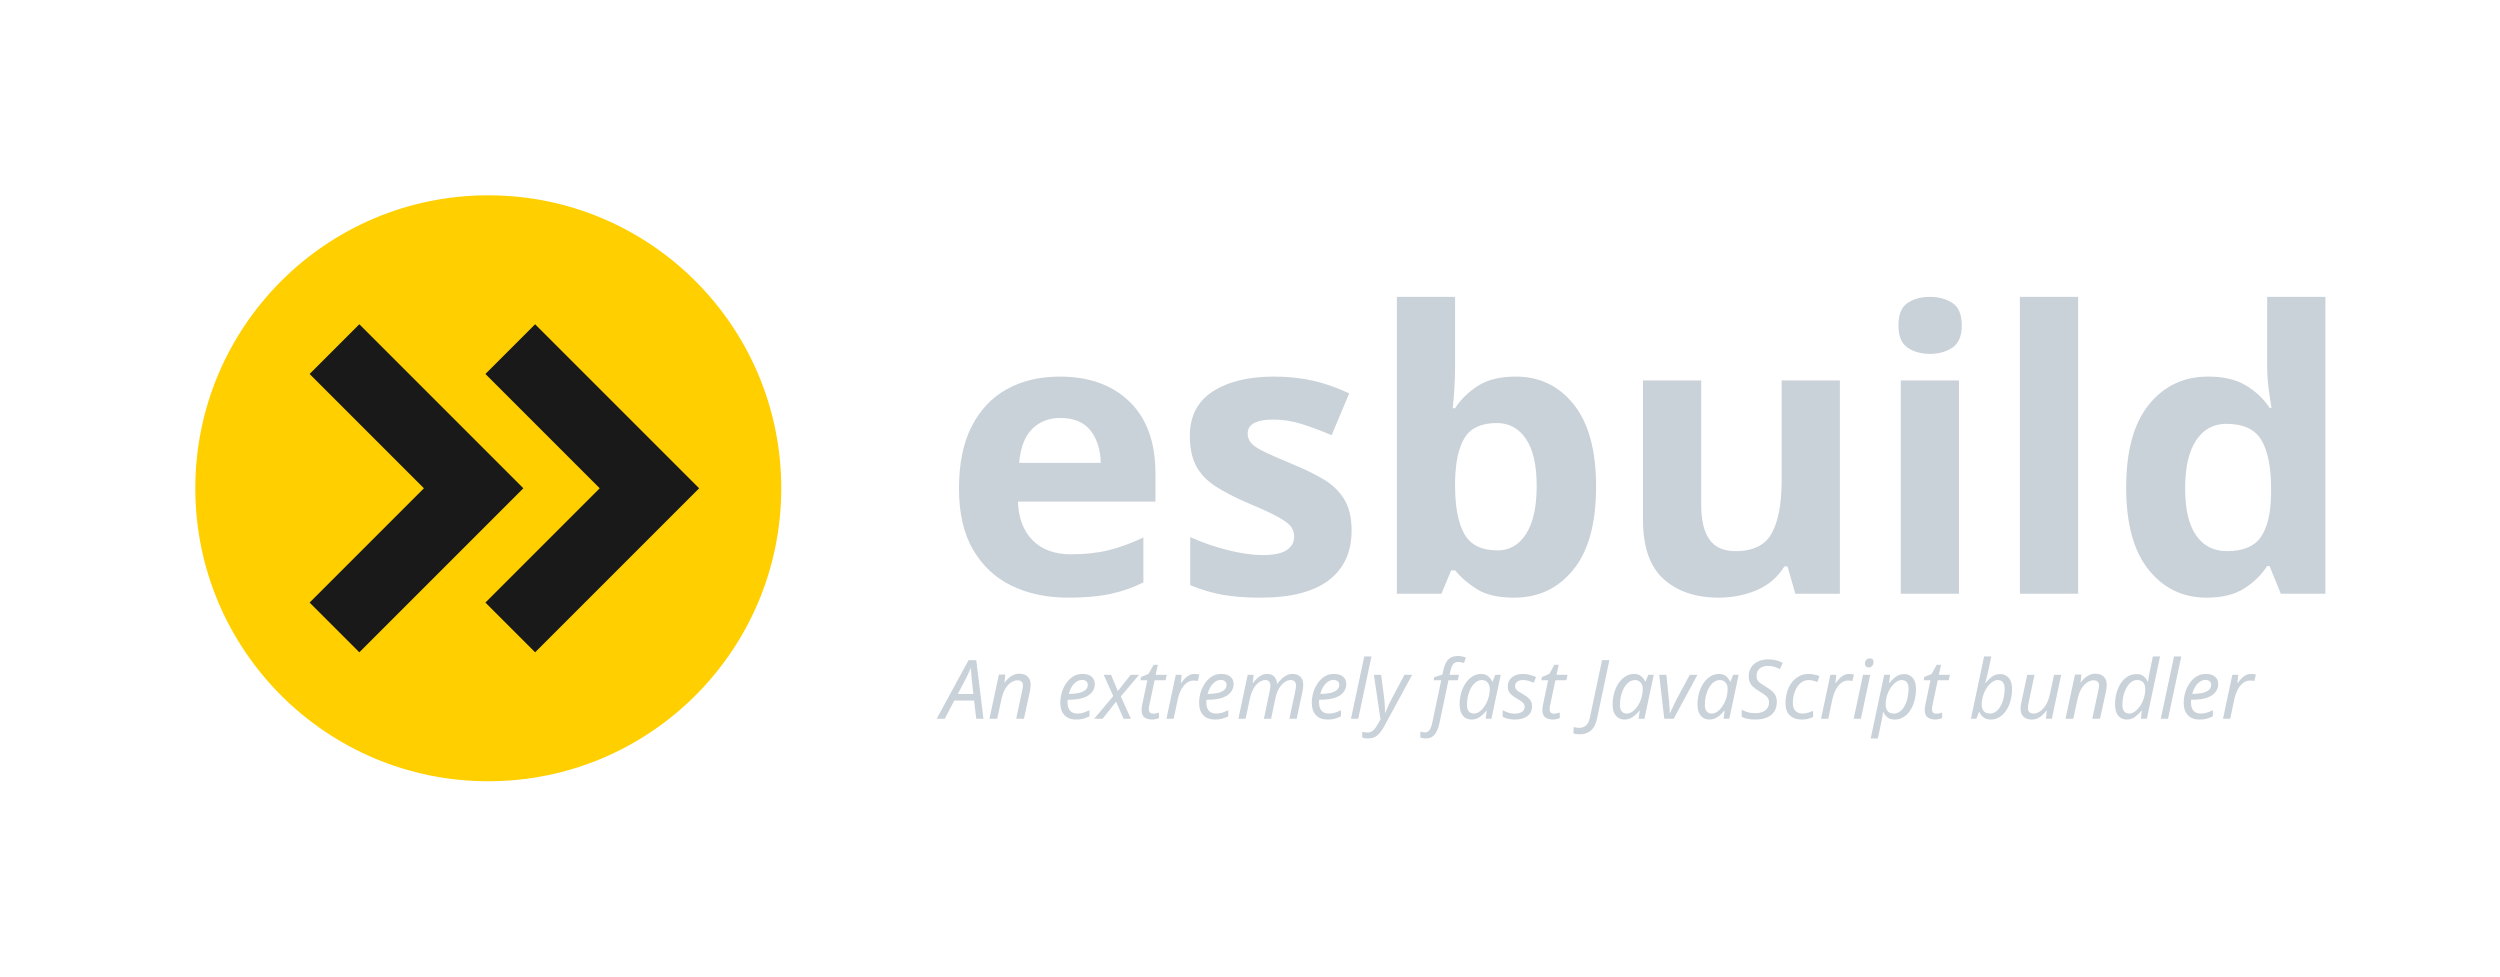
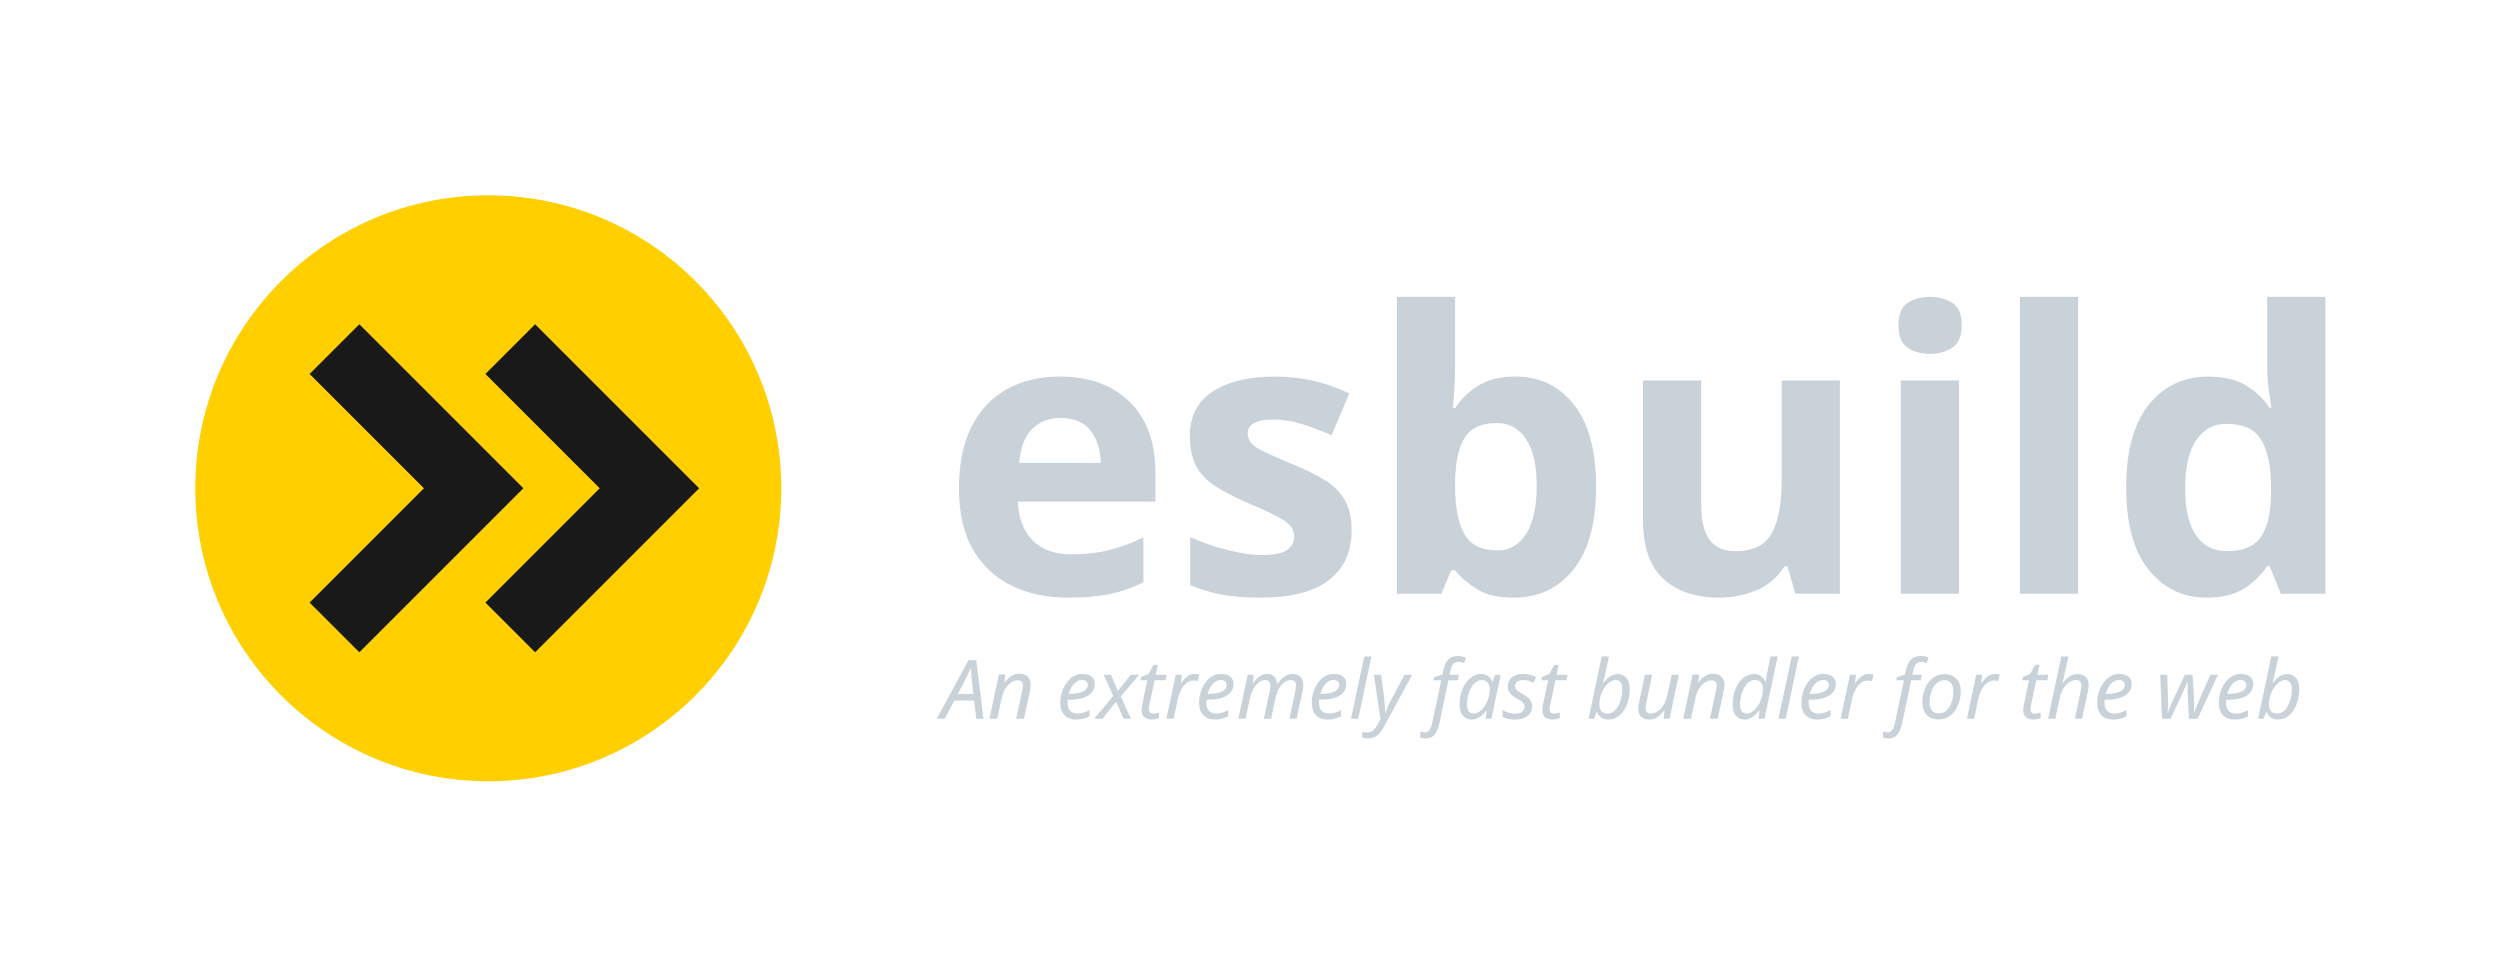
<svg xmlns="http://www.w3.org/2000/svg" width="640" height="250" fill="black" font-family="sans-serif">
  <circle cx="125" cy="125" r="75" fill="#FFCF00" />
  <path d="M85.625 89.375L121.25 125L85.625 160.625M130.625 89.375L166.25 125L130.625 160.625" fill="none" stroke="#191919" stroke-width="18" />
  <text x="241" y="152" font-size="100" font-weight="bold" fill="#C9D1D9">esbuild</text>
-   <text x="241" y="184" font-size="21" font-style="italic" fill="#C9D1D9">An extremely fast JavaScript bundler</text>
+   <text x="241" y="184" font-size="21" font-style="italic" fill="#C9D1D9">An extremely fast bundler for the web</text>
</svg>
